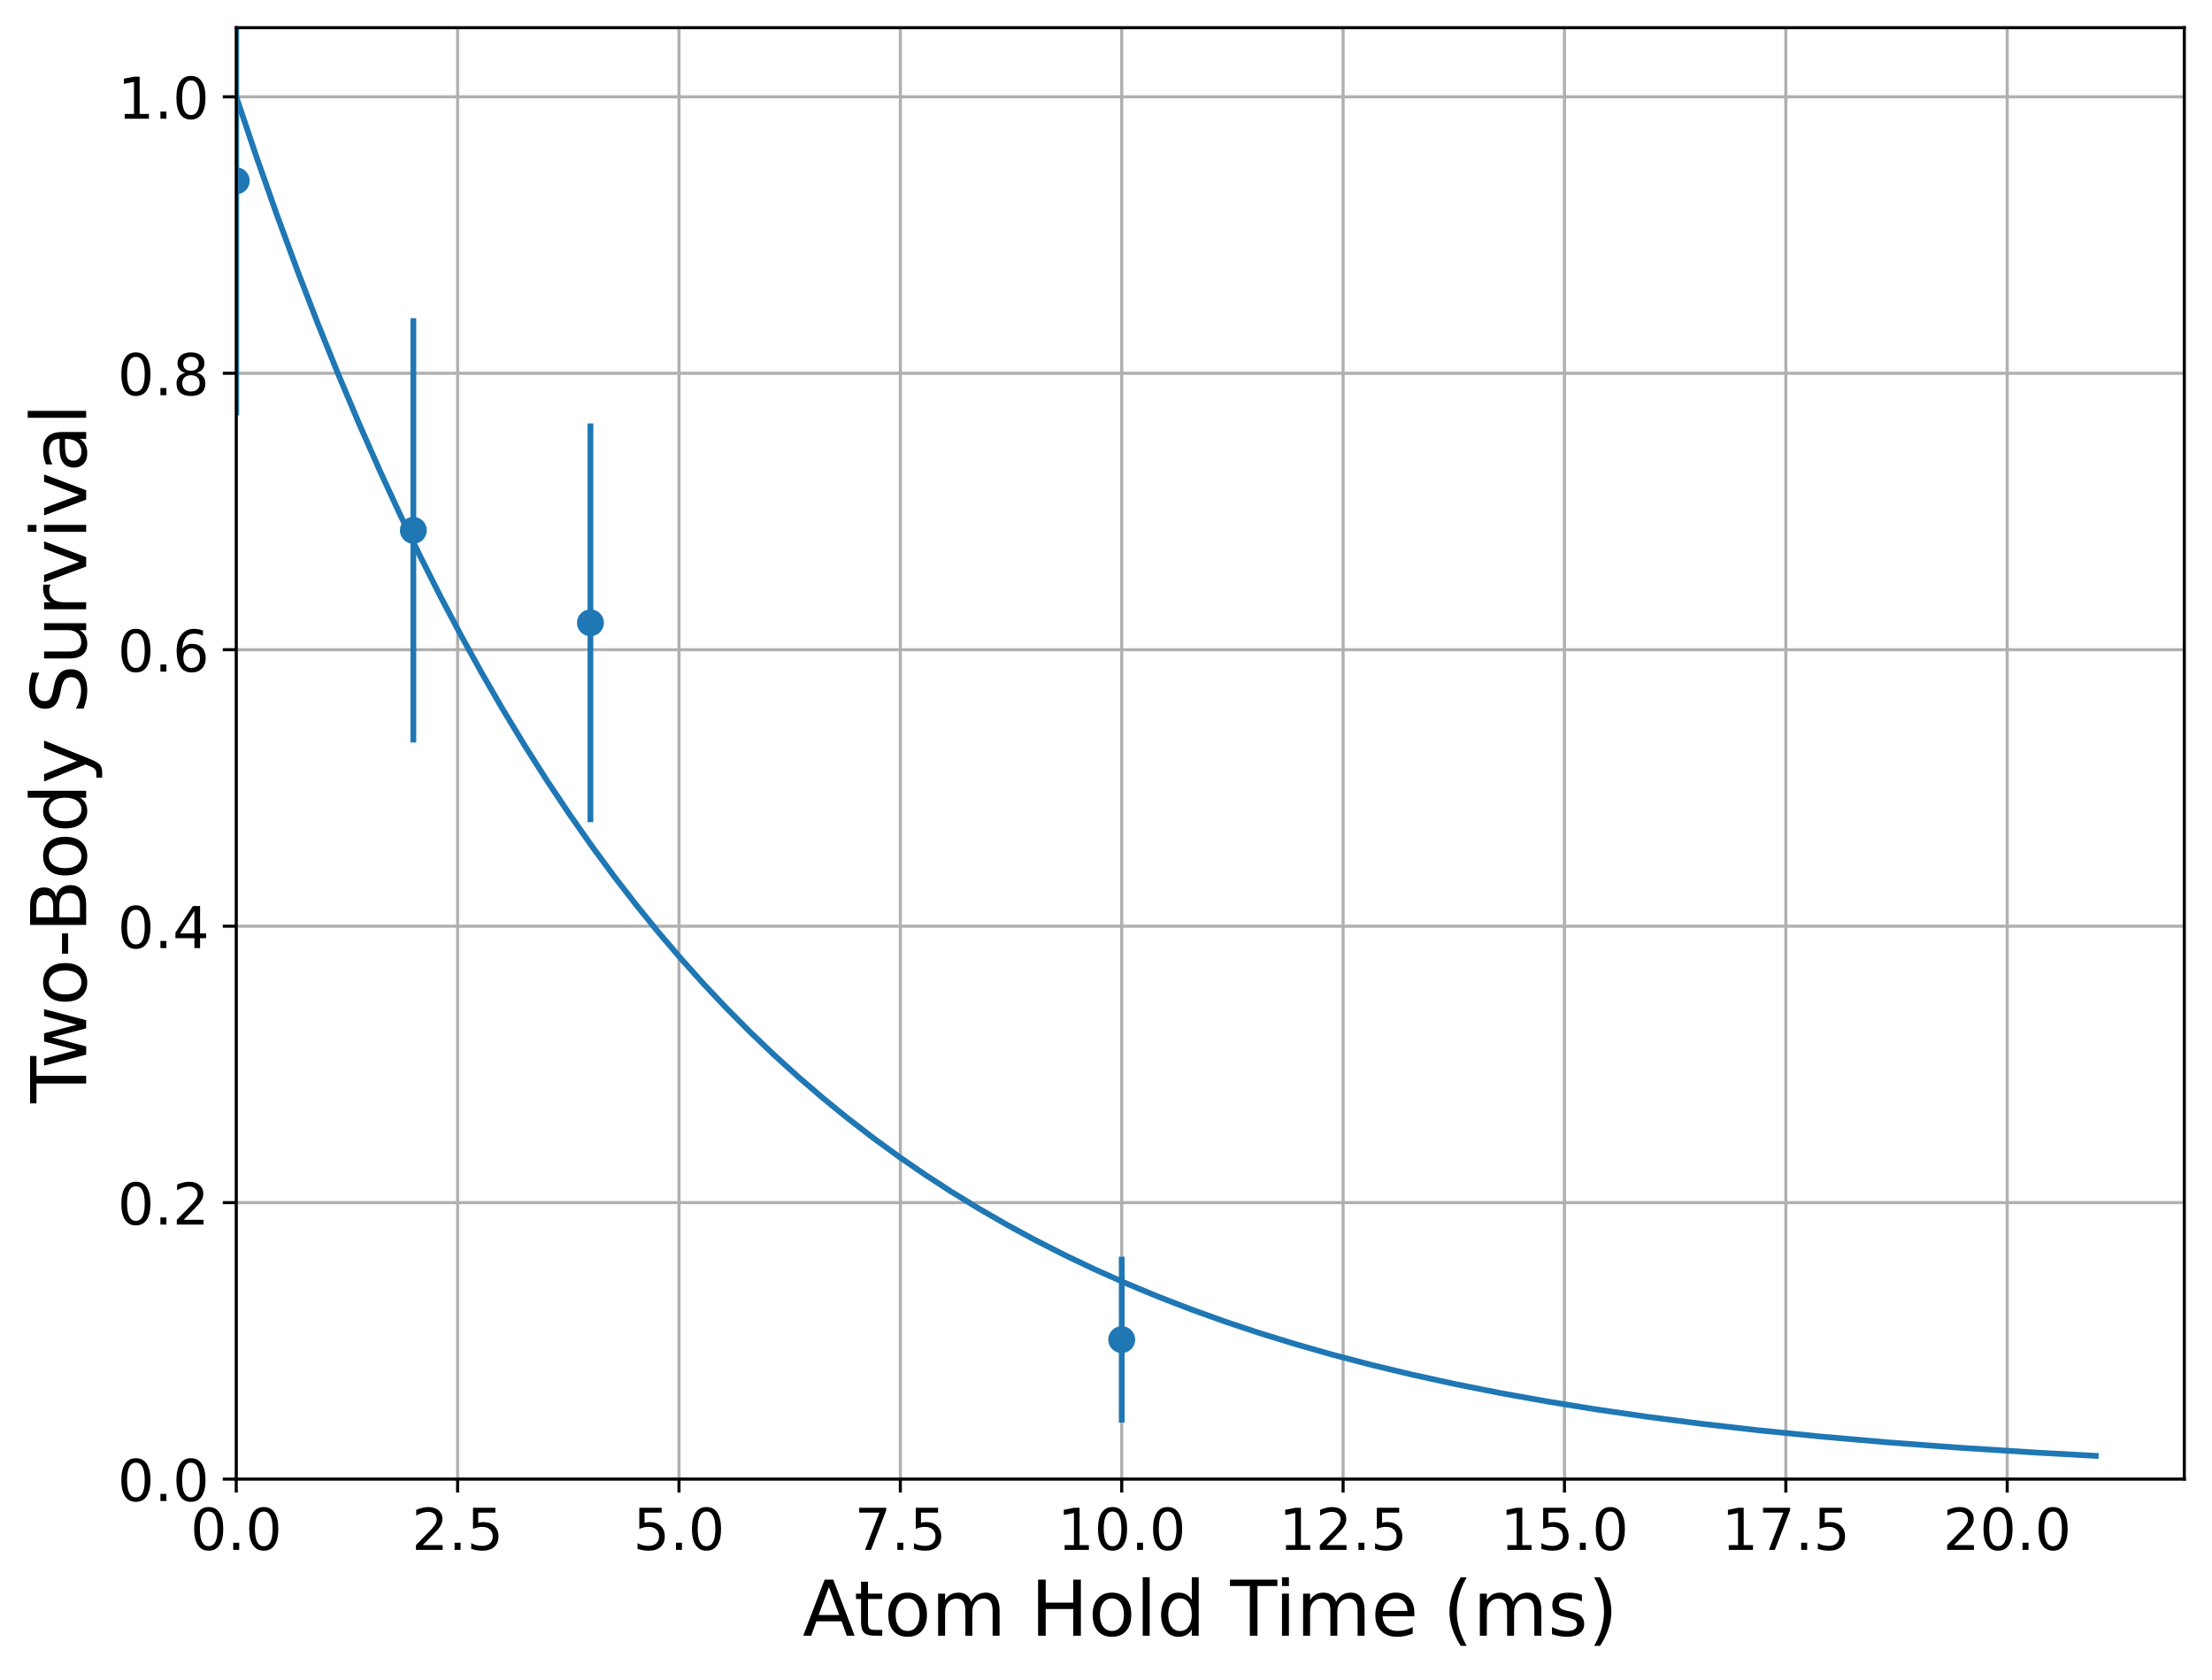
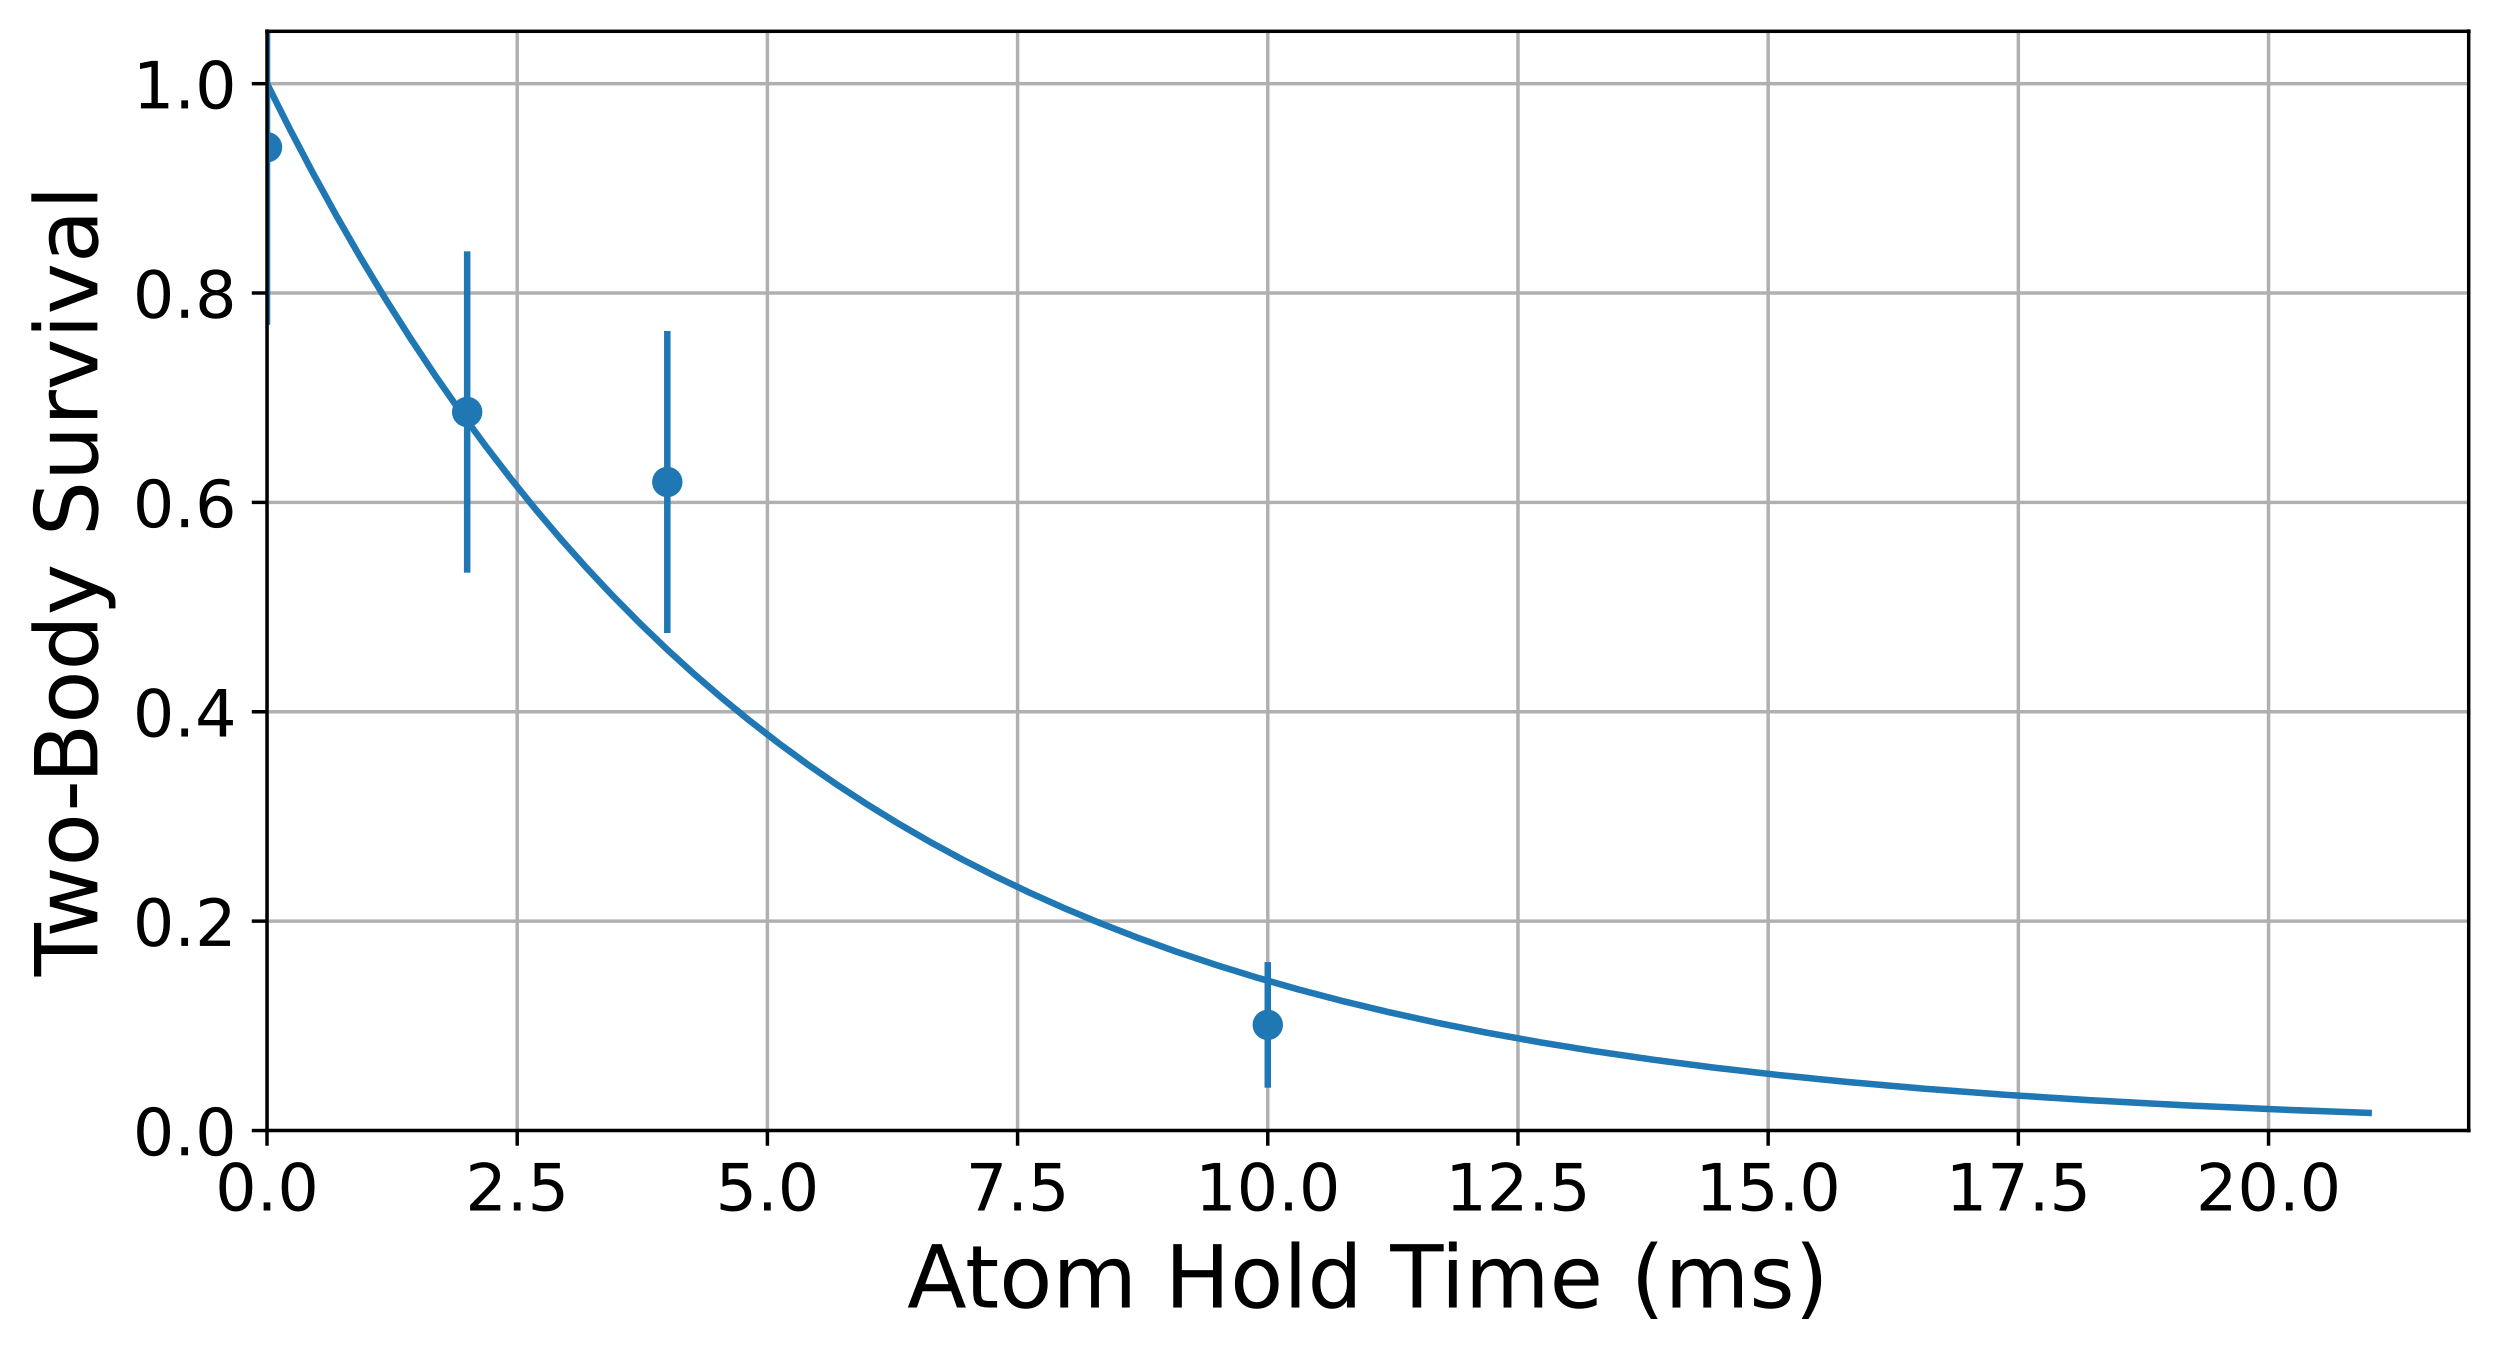
- <svg xmlns="http://www.w3.org/2000/svg" xmlns:xlink="http://www.w3.org/1999/xlink" height="436.613pt" version="1.1" viewBox="0 0 574.997 436.613" width="574.997pt">
+ <svg xmlns="http://www.w3.org/2000/svg" xmlns:xlink="http://www.w3.org/1999/xlink" height="312.091pt" version="1.1" viewBox="0 0 574.997 312.091" width="574.997pt">
  <defs>
    <style type="text/css">*{stroke-linecap:butt;stroke-linejoin:round;}</style>
  </defs>
  <g id="figure_1">
    <g id="patch_1">
-       <path d="M 0 436.613  L 574.997 436.613  L 574.997 0  L 0 0  z " style="fill:none;" />
+       <path d="M 0 312.091  L 574.997 312.091  L 574.997 0  L 0 0  z " style="fill:none;" />
    </g>
    <g id="axes_1">
      <g id="patch_2">
-         <path d="M 61.411 384.539  L 567.797 384.539  L 567.797 7.2  L 61.411 7.2  z " style="fill:none;" />
+         <path d="M 61.411 260.017  L 567.797 260.017  L 567.797 7.2  L 61.411 7.2  z " style="fill:none;" />
      </g>
      <g id="matplotlib.axis_1">
        <g id="xtick_1">
          <g id="line2d_1">
-             <path clip-path="url(#p3cbeacc97d)" d="M 61.411 384.539  L 61.411 7.2  " style="fill:none;stroke:#b0b0b0;stroke-linecap:square;stroke-width:0.8;" />
+             <path clip-path="url(#p23bd3f8b0d)" d="M 61.411 260.017  L 61.411 7.2  " style="fill:none;stroke:#b0b0b0;stroke-linecap:square;stroke-width:0.8;" />
          </g>
          <g id="line2d_2">
            <defs>
              <path d="M 0 0  L 0 3.5  " id="m005f0a59be" style="stroke:#000000;stroke-width:0.8;" />
            </defs>
            <g>
-               <use style="stroke:#000000;stroke-width:0.8;" x="61.411" xlink:href="#m005f0a59be" y="384.539" />
+               <use style="stroke:#000000;stroke-width:0.8;" x="61.411" xlink:href="#m005f0a59be" y="260.017" />
            </g>
          </g>
          <g id="text_1">
-             <g transform="translate(49.48359 402.9372)scale(0.15 -0.15)">
+             <g transform="translate(49.48359 278.4151)scale(0.15 -0.15)">
              <defs>
                <path d="M 31.781 66.406  Q 24.172 66.406 20.328 58.906  Q 16.5 51.422 16.5 36.375  Q 16.5 21.391 20.328 13.891  Q 24.172 6.391 31.781 6.391  Q 39.453 6.391 43.281 13.891  Q 47.125 21.391 47.125 36.375  Q 47.125 51.422 43.281 58.906  Q 39.453 66.406 31.781 66.406  z M 31.781 74.219  Q 44.047 74.219 50.516 64.516  Q 56.984 54.828 56.984 36.375  Q 56.984 17.969 50.516 8.266  Q 44.047 -1.422 31.781 -1.422  Q 19.531 -1.422 13.062 8.266  Q 6.594 17.969 6.594 36.375  Q 6.594 54.828 13.062 64.516  Q 19.531 74.219 31.781 74.219  z " id="DejaVuSans-48" />
                <path d="M 10.688 12.406  L 21 12.406  L 21 0  L 10.688 0  z " id="DejaVuSans-46" />
              </defs>
              <use xlink:href="#DejaVuSans-48" />
              <use x="63.623" xlink:href="#DejaVuSans-46" />
              <use x="95.41" xlink:href="#DejaVuSans-48" />
            </g>
          </g>
        </g>
        <g id="xtick_2">
          <g id="line2d_3">
-             <path clip-path="url(#p3cbeacc97d)" d="M 118.955 384.539  L 118.955 7.2  " style="fill:none;stroke:#b0b0b0;stroke-linecap:square;stroke-width:0.8;" />
+             <path clip-path="url(#p23bd3f8b0d)" d="M 118.955 260.017  L 118.955 7.2  " style="fill:none;stroke:#b0b0b0;stroke-linecap:square;stroke-width:0.8;" />
          </g>
          <g id="line2d_4">
            <g>
-               <use style="stroke:#000000;stroke-width:0.8;" x="118.955" xlink:href="#m005f0a59be" y="384.539" />
+               <use style="stroke:#000000;stroke-width:0.8;" x="118.955" xlink:href="#m005f0a59be" y="260.017" />
            </g>
          </g>
          <g id="text_2">
-             <g transform="translate(107.0275 402.9372)scale(0.15 -0.15)">
+             <g transform="translate(107.0275 278.4151)scale(0.15 -0.15)">
              <defs>
                <path d="M 19.188 8.297  L 53.609 8.297  L 53.609 0  L 7.328 0  L 7.328 8.297  Q 12.938 14.109 22.625 23.891  Q 32.328 33.688 34.812 36.531  Q 39.547 41.844 41.422 45.531  Q 43.312 49.219 43.312 52.781  Q 43.312 58.594 39.234 62.25  Q 35.156 65.922 28.609 65.922  Q 23.969 65.922 18.812 64.312  Q 13.672 62.703 7.812 59.422  L 7.812 69.391  Q 13.766 71.781 18.938 73  Q 24.125 74.219 28.422 74.219  Q 39.75 74.219 46.484 68.547  Q 53.219 62.891 53.219 53.422  Q 53.219 48.922 51.531 44.891  Q 49.859 40.875 45.406 35.406  Q 44.188 33.984 37.641 27.219  Q 31.109 20.453 19.188 8.297  z " id="DejaVuSans-50" />
                <path d="M 10.797 72.906  L 49.516 72.906  L 49.516 64.594  L 19.828 64.594  L 19.828 46.734  Q 21.969 47.469 24.109 47.828  Q 26.266 48.188 28.422 48.188  Q 40.625 48.188 47.75 41.5  Q 54.891 34.812 54.891 23.391  Q 54.891 11.625 47.562 5.094  Q 40.234 -1.422 26.906 -1.422  Q 22.312 -1.422 17.547 -0.641  Q 12.797 0.141 7.719 1.703  L 7.719 11.625  Q 12.109 9.234 16.797 8.062  Q 21.484 6.891 26.703 6.891  Q 35.156 6.891 40.078 11.328  Q 45.016 15.766 45.016 23.391  Q 45.016 31 40.078 35.438  Q 35.156 39.891 26.703 39.891  Q 22.75 39.891 18.812 39.016  Q 14.891 38.141 10.797 36.281  z " id="DejaVuSans-53" />
              </defs>
              <use xlink:href="#DejaVuSans-50" />
              <use x="63.623" xlink:href="#DejaVuSans-46" />
              <use x="95.41" xlink:href="#DejaVuSans-53" />
            </g>
          </g>
        </g>
        <g id="xtick_3">
          <g id="line2d_5">
-             <path clip-path="url(#p3cbeacc97d)" d="M 176.499 384.539  L 176.499 7.2  " style="fill:none;stroke:#b0b0b0;stroke-linecap:square;stroke-width:0.8;" />
+             <path clip-path="url(#p23bd3f8b0d)" d="M 176.499 260.017  L 176.499 7.2  " style="fill:none;stroke:#b0b0b0;stroke-linecap:square;stroke-width:0.8;" />
          </g>
          <g id="line2d_6">
            <g>
-               <use style="stroke:#000000;stroke-width:0.8;" x="176.499" xlink:href="#m005f0a59be" y="384.539" />
+               <use style="stroke:#000000;stroke-width:0.8;" x="176.499" xlink:href="#m005f0a59be" y="260.017" />
            </g>
          </g>
          <g id="text_3">
-             <g transform="translate(164.5714 402.9372)scale(0.15 -0.15)">
+             <g transform="translate(164.5714 278.4151)scale(0.15 -0.15)">
              <use xlink:href="#DejaVuSans-53" />
              <use x="63.623" xlink:href="#DejaVuSans-46" />
              <use x="95.41" xlink:href="#DejaVuSans-48" />
            </g>
          </g>
        </g>
        <g id="xtick_4">
          <g id="line2d_7">
-             <path clip-path="url(#p3cbeacc97d)" d="M 234.043 384.539  L 234.043 7.2  " style="fill:none;stroke:#b0b0b0;stroke-linecap:square;stroke-width:0.8;" />
+             <path clip-path="url(#p23bd3f8b0d)" d="M 234.043 260.017  L 234.043 7.2  " style="fill:none;stroke:#b0b0b0;stroke-linecap:square;stroke-width:0.8;" />
          </g>
          <g id="line2d_8">
            <g>
-               <use style="stroke:#000000;stroke-width:0.8;" x="234.043" xlink:href="#m005f0a59be" y="384.539" />
+               <use style="stroke:#000000;stroke-width:0.8;" x="234.043" xlink:href="#m005f0a59be" y="260.017" />
            </g>
          </g>
          <g id="text_4">
-             <g transform="translate(222.1153 402.9372)scale(0.15 -0.15)">
+             <g transform="translate(222.1153 278.4151)scale(0.15 -0.15)">
              <defs>
                <path d="M 8.203 72.906  L 55.078 72.906  L 55.078 68.703  L 28.609 0  L 18.312 0  L 43.219 64.594  L 8.203 64.594  z " id="DejaVuSans-55" />
              </defs>
              <use xlink:href="#DejaVuSans-55" />
              <use x="63.623" xlink:href="#DejaVuSans-46" />
              <use x="95.41" xlink:href="#DejaVuSans-53" />
            </g>
          </g>
        </g>
        <g id="xtick_5">
          <g id="line2d_9">
-             <path clip-path="url(#p3cbeacc97d)" d="M 291.587 384.539  L 291.587 7.2  " style="fill:none;stroke:#b0b0b0;stroke-linecap:square;stroke-width:0.8;" />
+             <path clip-path="url(#p23bd3f8b0d)" d="M 291.587 260.017  L 291.587 7.2  " style="fill:none;stroke:#b0b0b0;stroke-linecap:square;stroke-width:0.8;" />
          </g>
          <g id="line2d_10">
            <g>
-               <use style="stroke:#000000;stroke-width:0.8;" x="291.587" xlink:href="#m005f0a59be" y="384.539" />
+               <use style="stroke:#000000;stroke-width:0.8;" x="291.587" xlink:href="#m005f0a59be" y="260.017" />
            </g>
          </g>
          <g id="text_5">
-             <g transform="translate(274.8873 402.9372)scale(0.15 -0.15)">
+             <g transform="translate(274.8873 278.4151)scale(0.15 -0.15)">
              <defs>
                <path d="M 12.406 8.297  L 28.516 8.297  L 28.516 63.922  L 10.984 60.406  L 10.984 69.391  L 28.422 72.906  L 38.281 72.906  L 38.281 8.297  L 54.391 8.297  L 54.391 0  L 12.406 0  z " id="DejaVuSans-49" />
              </defs>
              <use xlink:href="#DejaVuSans-49" />
              <use x="63.623" xlink:href="#DejaVuSans-48" />
              <use x="127.246" xlink:href="#DejaVuSans-46" />
              <use x="159.033" xlink:href="#DejaVuSans-48" />
            </g>
          </g>
        </g>
        <g id="xtick_6">
          <g id="line2d_11">
-             <path clip-path="url(#p3cbeacc97d)" d="M 349.13 384.539  L 349.13 7.2  " style="fill:none;stroke:#b0b0b0;stroke-linecap:square;stroke-width:0.8;" />
+             <path clip-path="url(#p23bd3f8b0d)" d="M 349.13 260.017  L 349.13 7.2  " style="fill:none;stroke:#b0b0b0;stroke-linecap:square;stroke-width:0.8;" />
          </g>
          <g id="line2d_12">
            <g>
-               <use style="stroke:#000000;stroke-width:0.8;" x="349.13" xlink:href="#m005f0a59be" y="384.539" />
+               <use style="stroke:#000000;stroke-width:0.8;" x="349.13" xlink:href="#m005f0a59be" y="260.017" />
            </g>
          </g>
          <g id="text_6">
-             <g transform="translate(332.4312 402.9372)scale(0.15 -0.15)">
+             <g transform="translate(332.4312 278.4151)scale(0.15 -0.15)">
              <use xlink:href="#DejaVuSans-49" />
              <use x="63.623" xlink:href="#DejaVuSans-50" />
              <use x="127.246" xlink:href="#DejaVuSans-46" />
              <use x="159.033" xlink:href="#DejaVuSans-53" />
            </g>
          </g>
        </g>
        <g id="xtick_7">
          <g id="line2d_13">
-             <path clip-path="url(#p3cbeacc97d)" d="M 406.674 384.539  L 406.674 7.2  " style="fill:none;stroke:#b0b0b0;stroke-linecap:square;stroke-width:0.8;" />
+             <path clip-path="url(#p23bd3f8b0d)" d="M 406.674 260.017  L 406.674 7.2  " style="fill:none;stroke:#b0b0b0;stroke-linecap:square;stroke-width:0.8;" />
          </g>
          <g id="line2d_14">
            <g>
-               <use style="stroke:#000000;stroke-width:0.8;" x="406.674" xlink:href="#m005f0a59be" y="384.539" />
+               <use style="stroke:#000000;stroke-width:0.8;" x="406.674" xlink:href="#m005f0a59be" y="260.017" />
            </g>
          </g>
          <g id="text_7">
-             <g transform="translate(389.9751 402.9372)scale(0.15 -0.15)">
+             <g transform="translate(389.9751 278.4151)scale(0.15 -0.15)">
              <use xlink:href="#DejaVuSans-49" />
              <use x="63.623" xlink:href="#DejaVuSans-53" />
              <use x="127.246" xlink:href="#DejaVuSans-46" />
              <use x="159.033" xlink:href="#DejaVuSans-48" />
            </g>
          </g>
        </g>
        <g id="xtick_8">
          <g id="line2d_15">
-             <path clip-path="url(#p3cbeacc97d)" d="M 464.218 384.539  L 464.218 7.2  " style="fill:none;stroke:#b0b0b0;stroke-linecap:square;stroke-width:0.8;" />
+             <path clip-path="url(#p23bd3f8b0d)" d="M 464.218 260.017  L 464.218 7.2  " style="fill:none;stroke:#b0b0b0;stroke-linecap:square;stroke-width:0.8;" />
          </g>
          <g id="line2d_16">
            <g>
-               <use style="stroke:#000000;stroke-width:0.8;" x="464.218" xlink:href="#m005f0a59be" y="384.539" />
+               <use style="stroke:#000000;stroke-width:0.8;" x="464.218" xlink:href="#m005f0a59be" y="260.017" />
            </g>
          </g>
          <g id="text_8">
-             <g transform="translate(447.519 402.9372)scale(0.15 -0.15)">
+             <g transform="translate(447.519 278.4151)scale(0.15 -0.15)">
              <use xlink:href="#DejaVuSans-49" />
              <use x="63.623" xlink:href="#DejaVuSans-55" />
              <use x="127.246" xlink:href="#DejaVuSans-46" />
              <use x="159.033" xlink:href="#DejaVuSans-53" />
            </g>
          </g>
        </g>
        <g id="xtick_9">
          <g id="line2d_17">
-             <path clip-path="url(#p3cbeacc97d)" d="M 521.762 384.539  L 521.762 7.2  " style="fill:none;stroke:#b0b0b0;stroke-linecap:square;stroke-width:0.8;" />
+             <path clip-path="url(#p23bd3f8b0d)" d="M 521.762 260.017  L 521.762 7.2  " style="fill:none;stroke:#b0b0b0;stroke-linecap:square;stroke-width:0.8;" />
          </g>
          <g id="line2d_18">
            <g>
-               <use style="stroke:#000000;stroke-width:0.8;" x="521.762" xlink:href="#m005f0a59be" y="384.539" />
+               <use style="stroke:#000000;stroke-width:0.8;" x="521.762" xlink:href="#m005f0a59be" y="260.017" />
            </g>
          </g>
          <g id="text_9">
-             <g transform="translate(505.0629 402.9372)scale(0.15 -0.15)">
+             <g transform="translate(505.0629 278.4151)scale(0.15 -0.15)">
              <use xlink:href="#DejaVuSans-50" />
              <use x="63.623" xlink:href="#DejaVuSans-48" />
              <use x="127.246" xlink:href="#DejaVuSans-46" />
              <use x="159.033" xlink:href="#DejaVuSans-48" />
            </g>
          </g>
        </g>
        <g id="text_10">
-           <g transform="translate(208.6385 425.2536)scale(0.2 -0.2)">
+           <g transform="translate(208.6385 300.7315)scale(0.2 -0.2)">
            <defs>
              <path d="M 34.188 63.188  L 20.797 26.906  L 47.609 26.906  z M 28.609 72.906  L 39.797 72.906  L 67.578 0  L 57.328 0  L 50.688 18.703  L 17.828 18.703  L 11.188 0  L 0.781 0  z " id="DejaVuSans-65" />
              <path d="M 18.312 70.219  L 18.312 54.688  L 36.812 54.688  L 36.812 47.703  L 18.312 47.703  L 18.312 18.016  Q 18.312 11.328 20.141 9.422  Q 21.969 7.516 27.594 7.516  L 36.812 7.516  L 36.812 0  L 27.594 0  Q 17.188 0 13.234 3.875  Q 9.281 7.766 9.281 18.016  L 9.281 47.703  L 2.688 47.703  L 2.688 54.688  L 9.281 54.688  L 9.281 70.219  z " id="DejaVuSans-116" />
              <path d="M 30.609 48.391  Q 23.391 48.391 19.188 42.75  Q 14.984 37.109 14.984 27.297  Q 14.984 17.484 19.156 11.844  Q 23.344 6.203 30.609 6.203  Q 37.797 6.203 41.984 11.859  Q 46.188 17.531 46.188 27.297  Q 46.188 37.016 41.984 42.703  Q 37.797 48.391 30.609 48.391  z M 30.609 56  Q 42.328 56 49.016 48.375  Q 55.719 40.766 55.719 27.297  Q 55.719 13.875 49.016 6.219  Q 42.328 -1.422 30.609 -1.422  Q 18.844 -1.422 12.172 6.219  Q 5.516 13.875 5.516 27.297  Q 5.516 40.766 12.172 48.375  Q 18.844 56 30.609 56  z " id="DejaVuSans-111" />
              <path d="M 52 44.188  Q 55.375 50.25 60.062 53.125  Q 64.75 56 71.094 56  Q 79.641 56 84.281 50.016  Q 88.922 44.047 88.922 33.016  L 88.922 0  L 79.891 0  L 79.891 32.719  Q 79.891 40.578 77.094 44.375  Q 74.312 48.188 68.609 48.188  Q 61.625 48.188 57.562 43.547  Q 53.516 38.922 53.516 30.906  L 53.516 0  L 44.484 0  L 44.484 32.719  Q 44.484 40.625 41.703 44.406  Q 38.922 48.188 33.109 48.188  Q 26.219 48.188 22.156 43.531  Q 18.109 38.875 18.109 30.906  L 18.109 0  L 9.078 0  L 9.078 54.688  L 18.109 54.688  L 18.109 46.188  Q 21.188 51.219 25.484 53.609  Q 29.781 56 35.688 56  Q 41.656 56 45.828 52.969  Q 50 49.953 52 44.188  z " id="DejaVuSans-109" />
              <path id="DejaVuSans-32" />
              <path d="M 9.812 72.906  L 19.672 72.906  L 19.672 43.016  L 55.516 43.016  L 55.516 72.906  L 65.375 72.906  L 65.375 0  L 55.516 0  L 55.516 34.719  L 19.672 34.719  L 19.672 0  L 9.812 0  z " id="DejaVuSans-72" />
              <path d="M 9.422 75.984  L 18.406 75.984  L 18.406 0  L 9.422 0  z " id="DejaVuSans-108" />
              <path d="M 45.406 46.391  L 45.406 75.984  L 54.391 75.984  L 54.391 0  L 45.406 0  L 45.406 8.203  Q 42.578 3.328 38.25 0.953  Q 33.938 -1.422 27.875 -1.422  Q 17.969 -1.422 11.734 6.484  Q 5.516 14.406 5.516 27.297  Q 5.516 40.188 11.734 48.094  Q 17.969 56 27.875 56  Q 33.938 56 38.25 53.625  Q 42.578 51.266 45.406 46.391  z M 14.797 27.297  Q 14.797 17.391 18.875 11.75  Q 22.953 6.109 30.078 6.109  Q 37.203 6.109 41.297 11.75  Q 45.406 17.391 45.406 27.297  Q 45.406 37.203 41.297 42.844  Q 37.203 48.484 30.078 48.484  Q 22.953 48.484 18.875 42.844  Q 14.797 37.203 14.797 27.297  z " id="DejaVuSans-100" />
              <path d="M -0.297 72.906  L 61.375 72.906  L 61.375 64.594  L 35.5 64.594  L 35.5 0  L 25.594 0  L 25.594 64.594  L -0.297 64.594  z " id="DejaVuSans-84" />
              <path d="M 9.422 54.688  L 18.406 54.688  L 18.406 0  L 9.422 0  z M 9.422 75.984  L 18.406 75.984  L 18.406 64.594  L 9.422 64.594  z " id="DejaVuSans-105" />
              <path d="M 56.203 29.594  L 56.203 25.203  L 14.891 25.203  Q 15.484 15.922 20.484 11.062  Q 25.484 6.203 34.422 6.203  Q 39.594 6.203 44.453 7.469  Q 49.312 8.734 54.109 11.281  L 54.109 2.781  Q 49.266 0.734 44.188 -0.344  Q 39.109 -1.422 33.891 -1.422  Q 20.797 -1.422 13.156 6.188  Q 5.516 13.812 5.516 26.812  Q 5.516 40.234 12.766 48.109  Q 20.016 56 32.328 56  Q 43.359 56 49.781 48.891  Q 56.203 41.797 56.203 29.594  z M 47.219 32.234  Q 47.125 39.594 43.094 43.984  Q 39.062 48.391 32.422 48.391  Q 24.906 48.391 20.391 44.141  Q 15.875 39.891 15.188 32.172  z " id="DejaVuSans-101" />
              <path d="M 31 75.875  Q 24.469 64.656 21.281 53.656  Q 18.109 42.672 18.109 31.391  Q 18.109 20.125 21.312 9.062  Q 24.516 -2 31 -13.188  L 23.188 -13.188  Q 15.875 -1.703 12.234 9.375  Q 8.594 20.453 8.594 31.391  Q 8.594 42.281 12.203 53.312  Q 15.828 64.359 23.188 75.875  z " id="DejaVuSans-40" />
              <path d="M 44.281 53.078  L 44.281 44.578  Q 40.484 46.531 36.375 47.5  Q 32.281 48.484 27.875 48.484  Q 21.188 48.484 17.844 46.438  Q 14.5 44.391 14.5 40.281  Q 14.5 37.156 16.891 35.375  Q 19.281 33.594 26.516 31.984  L 29.594 31.297  Q 39.156 29.25 43.188 25.516  Q 47.219 21.781 47.219 15.094  Q 47.219 7.469 41.188 3.016  Q 35.156 -1.422 24.609 -1.422  Q 20.219 -1.422 15.453 -0.562  Q 10.688 0.297 5.422 2  L 5.422 11.281  Q 10.406 8.688 15.234 7.391  Q 20.062 6.109 24.812 6.109  Q 31.156 6.109 34.562 8.281  Q 37.984 10.453 37.984 14.406  Q 37.984 18.062 35.516 20.016  Q 33.062 21.969 24.703 23.781  L 21.578 24.516  Q 13.234 26.266 9.516 29.906  Q 5.812 33.547 5.812 39.891  Q 5.812 47.609 11.281 51.797  Q 16.75 56 26.812 56  Q 31.781 56 36.172 55.266  Q 40.578 54.547 44.281 53.078  z " id="DejaVuSans-115" />
              <path d="M 8.016 75.875  L 15.828 75.875  Q 23.141 64.359 26.781 53.312  Q 30.422 42.281 30.422 31.391  Q 30.422 20.453 26.781 9.375  Q 23.141 -1.703 15.828 -13.188  L 8.016 -13.188  Q 14.5 -2 17.703 9.062  Q 20.906 20.125 20.906 31.391  Q 20.906 42.672 17.703 53.656  Q 14.5 64.656 8.016 75.875  z " id="DejaVuSans-41" />
            </defs>
            <use xlink:href="#DejaVuSans-65" />
            <use x="66.658" xlink:href="#DejaVuSans-116" />
            <use x="105.867" xlink:href="#DejaVuSans-111" />
            <use x="167.049" xlink:href="#DejaVuSans-109" />
            <use x="264.461" xlink:href="#DejaVuSans-32" />
            <use x="296.248" xlink:href="#DejaVuSans-72" />
            <use x="371.443" xlink:href="#DejaVuSans-111" />
            <use x="432.625" xlink:href="#DejaVuSans-108" />
            <use x="460.408" xlink:href="#DejaVuSans-100" />
            <use x="523.885" xlink:href="#DejaVuSans-32" />
            <use x="555.672" xlink:href="#DejaVuSans-84" />
            <use x="613.631" xlink:href="#DejaVuSans-105" />
            <use x="641.414" xlink:href="#DejaVuSans-109" />
            <use x="738.826" xlink:href="#DejaVuSans-101" />
            <use x="800.35" xlink:href="#DejaVuSans-32" />
            <use x="832.137" xlink:href="#DejaVuSans-40" />
            <use x="871.15" xlink:href="#DejaVuSans-109" />
            <use x="968.562" xlink:href="#DejaVuSans-115" />
            <use x="1020.662" xlink:href="#DejaVuSans-41" />
          </g>
        </g>
      </g>
      <g id="matplotlib.axis_2">
        <g id="ytick_1">
          <g id="line2d_19">
-             <path clip-path="url(#p3cbeacc97d)" d="M 61.411 384.539  L 567.797 384.539  " style="fill:none;stroke:#b0b0b0;stroke-linecap:square;stroke-width:0.8;" />
+             <path clip-path="url(#p23bd3f8b0d)" d="M 61.411 260.017  L 567.797 260.017  " style="fill:none;stroke:#b0b0b0;stroke-linecap:square;stroke-width:0.8;" />
          </g>
          <g id="line2d_20">
            <defs>
              <path d="M 0 0  L -3.5 0  " id="mc3ce260a5b" style="stroke:#000000;stroke-width:0.8;" />
            </defs>
            <g>
-               <use style="stroke:#000000;stroke-width:0.8;" x="61.411" xlink:href="#mc3ce260a5b" y="384.539" />
+               <use style="stroke:#000000;stroke-width:0.8;" x="61.411" xlink:href="#mc3ce260a5b" y="260.017" />
            </g>
          </g>
          <g id="text_11">
-             <g transform="translate(30.55625 390.2383)scale(0.15 -0.15)">
+             <g transform="translate(30.55625 265.7163)scale(0.15 -0.15)">
              <use xlink:href="#DejaVuSans-48" />
              <use x="63.623" xlink:href="#DejaVuSans-46" />
              <use x="95.41" xlink:href="#DejaVuSans-48" />
            </g>
          </g>
        </g>
        <g id="ytick_2">
          <g id="line2d_21">
-             <path clip-path="url(#p3cbeacc97d)" d="M 61.411 312.665  L 567.797 312.665  " style="fill:none;stroke:#b0b0b0;stroke-linecap:square;stroke-width:0.8;" />
+             <path clip-path="url(#p23bd3f8b0d)" d="M 61.411 211.862  L 567.797 211.862  " style="fill:none;stroke:#b0b0b0;stroke-linecap:square;stroke-width:0.8;" />
          </g>
          <g id="line2d_22">
            <g>
-               <use style="stroke:#000000;stroke-width:0.8;" x="61.411" xlink:href="#mc3ce260a5b" y="312.665" />
+               <use style="stroke:#000000;stroke-width:0.8;" x="61.411" xlink:href="#mc3ce260a5b" y="211.862" />
            </g>
          </g>
          <g id="text_12">
-             <g transform="translate(30.55625 318.3641)scale(0.15 -0.15)">
+             <g transform="translate(30.55625 217.5606)scale(0.15 -0.15)">
              <use xlink:href="#DejaVuSans-48" />
              <use x="63.623" xlink:href="#DejaVuSans-46" />
              <use x="95.41" xlink:href="#DejaVuSans-50" />
            </g>
          </g>
        </g>
        <g id="ytick_3">
          <g id="line2d_23">
-             <path clip-path="url(#p3cbeacc97d)" d="M 61.411 240.791  L 567.797 240.791  " style="fill:none;stroke:#b0b0b0;stroke-linecap:square;stroke-width:0.8;" />
+             <path clip-path="url(#p23bd3f8b0d)" d="M 61.411 163.706  L 567.797 163.706  " style="fill:none;stroke:#b0b0b0;stroke-linecap:square;stroke-width:0.8;" />
          </g>
          <g id="line2d_24">
            <g>
-               <use style="stroke:#000000;stroke-width:0.8;" x="61.411" xlink:href="#mc3ce260a5b" y="240.791" />
+               <use style="stroke:#000000;stroke-width:0.8;" x="61.411" xlink:href="#mc3ce260a5b" y="163.706" />
            </g>
          </g>
          <g id="text_13">
-             <g transform="translate(30.55625 246.4899)scale(0.15 -0.15)">
+             <g transform="translate(30.55625 169.4049)scale(0.15 -0.15)">
              <defs>
                <path d="M 37.797 64.312  L 12.891 25.391  L 37.797 25.391  z M 35.203 72.906  L 47.609 72.906  L 47.609 25.391  L 58.016 25.391  L 58.016 17.188  L 47.609 17.188  L 47.609 0  L 37.797 0  L 37.797 17.188  L 4.891 17.188  L 4.891 26.703  z " id="DejaVuSans-52" />
              </defs>
              <use xlink:href="#DejaVuSans-48" />
              <use x="63.623" xlink:href="#DejaVuSans-46" />
              <use x="95.41" xlink:href="#DejaVuSans-52" />
            </g>
          </g>
        </g>
        <g id="ytick_4">
          <g id="line2d_25">
-             <path clip-path="url(#p3cbeacc97d)" d="M 61.411 168.917  L 567.797 168.917  " style="fill:none;stroke:#b0b0b0;stroke-linecap:square;stroke-width:0.8;" />
+             <path clip-path="url(#p23bd3f8b0d)" d="M 61.411 115.55  L 567.797 115.55  " style="fill:none;stroke:#b0b0b0;stroke-linecap:square;stroke-width:0.8;" />
          </g>
          <g id="line2d_26">
            <g>
-               <use style="stroke:#000000;stroke-width:0.8;" x="61.411" xlink:href="#mc3ce260a5b" y="168.917" />
+               <use style="stroke:#000000;stroke-width:0.8;" x="61.411" xlink:href="#mc3ce260a5b" y="115.55" />
            </g>
          </g>
          <g id="text_14">
-             <g transform="translate(30.55625 174.6158)scale(0.15 -0.15)">
+             <g transform="translate(30.55625 121.2492)scale(0.15 -0.15)">
              <defs>
                <path d="M 33.016 40.375  Q 26.375 40.375 22.484 35.828  Q 18.609 31.297 18.609 23.391  Q 18.609 15.531 22.484 10.953  Q 26.375 6.391 33.016 6.391  Q 39.656 6.391 43.531 10.953  Q 47.406 15.531 47.406 23.391  Q 47.406 31.297 43.531 35.828  Q 39.656 40.375 33.016 40.375  z M 52.594 71.297  L 52.594 62.312  Q 48.875 64.062 45.094 64.984  Q 41.312 65.922 37.594 65.922  Q 27.828 65.922 22.672 59.328  Q 17.531 52.734 16.797 39.406  Q 19.672 43.656 24.016 45.922  Q 28.375 48.188 33.594 48.188  Q 44.578 48.188 50.953 41.516  Q 57.328 34.859 57.328 23.391  Q 57.328 12.156 50.688 5.359  Q 44.047 -1.422 33.016 -1.422  Q 20.359 -1.422 13.672 8.266  Q 6.984 17.969 6.984 36.375  Q 6.984 53.656 15.188 63.938  Q 23.391 74.219 37.203 74.219  Q 40.922 74.219 44.703 73.484  Q 48.484 72.75 52.594 71.297  z " id="DejaVuSans-54" />
              </defs>
              <use xlink:href="#DejaVuSans-48" />
              <use x="63.623" xlink:href="#DejaVuSans-46" />
              <use x="95.41" xlink:href="#DejaVuSans-54" />
            </g>
          </g>
        </g>
        <g id="ytick_5">
          <g id="line2d_27">
-             <path clip-path="url(#p3cbeacc97d)" d="M 61.411 97.043  L 567.797 97.043  " style="fill:none;stroke:#b0b0b0;stroke-linecap:square;stroke-width:0.8;" />
+             <path clip-path="url(#p23bd3f8b0d)" d="M 61.411 67.395  L 567.797 67.395  " style="fill:none;stroke:#b0b0b0;stroke-linecap:square;stroke-width:0.8;" />
          </g>
          <g id="line2d_28">
            <g>
-               <use style="stroke:#000000;stroke-width:0.8;" x="61.411" xlink:href="#mc3ce260a5b" y="97.043" />
+               <use style="stroke:#000000;stroke-width:0.8;" x="61.411" xlink:href="#mc3ce260a5b" y="67.395" />
            </g>
          </g>
          <g id="text_15">
-             <g transform="translate(30.55625 102.7416)scale(0.15 -0.15)">
+             <g transform="translate(30.55625 73.09346)scale(0.15 -0.15)">
              <defs>
                <path d="M 31.781 34.625  Q 24.75 34.625 20.719 30.859  Q 16.703 27.094 16.703 20.516  Q 16.703 13.922 20.719 10.156  Q 24.75 6.391 31.781 6.391  Q 38.812 6.391 42.859 10.172  Q 46.922 13.969 46.922 20.516  Q 46.922 27.094 42.891 30.859  Q 38.875 34.625 31.781 34.625  z M 21.922 38.812  Q 15.578 40.375 12.031 44.719  Q 8.5 49.078 8.5 55.328  Q 8.5 64.062 14.719 69.141  Q 20.953 74.219 31.781 74.219  Q 42.672 74.219 48.875 69.141  Q 55.078 64.062 55.078 55.328  Q 55.078 49.078 51.531 44.719  Q 48 40.375 41.703 38.812  Q 48.828 37.156 52.797 32.312  Q 56.781 27.484 56.781 20.516  Q 56.781 9.906 50.312 4.234  Q 43.844 -1.422 31.781 -1.422  Q 19.734 -1.422 13.25 4.234  Q 6.781 9.906 6.781 20.516  Q 6.781 27.484 10.781 32.312  Q 14.797 37.156 21.922 38.812  z M 18.312 54.391  Q 18.312 48.734 21.844 45.562  Q 25.391 42.391 31.781 42.391  Q 38.141 42.391 41.719 45.562  Q 45.312 48.734 45.312 54.391  Q 45.312 60.062 41.719 63.234  Q 38.141 66.406 31.781 66.406  Q 25.391 66.406 21.844 63.234  Q 18.312 60.062 18.312 54.391  z " id="DejaVuSans-56" />
              </defs>
              <use xlink:href="#DejaVuSans-48" />
              <use x="63.623" xlink:href="#DejaVuSans-46" />
              <use x="95.41" xlink:href="#DejaVuSans-56" />
            </g>
          </g>
        </g>
        <g id="ytick_6">
          <g id="line2d_29">
-             <path clip-path="url(#p3cbeacc97d)" d="M 61.411 25.169  L 567.797 25.169  " style="fill:none;stroke:#b0b0b0;stroke-linecap:square;stroke-width:0.8;" />
+             <path clip-path="url(#p23bd3f8b0d)" d="M 61.411 19.239  L 567.797 19.239  " style="fill:none;stroke:#b0b0b0;stroke-linecap:square;stroke-width:0.8;" />
          </g>
          <g id="line2d_30">
            <g>
-               <use style="stroke:#000000;stroke-width:0.8;" x="61.411" xlink:href="#mc3ce260a5b" y="25.169" />
+               <use style="stroke:#000000;stroke-width:0.8;" x="61.411" xlink:href="#mc3ce260a5b" y="19.239" />
            </g>
          </g>
          <g id="text_16">
-             <g transform="translate(30.55625 30.86738)scale(0.15 -0.15)">
+             <g transform="translate(30.55625 24.93775)scale(0.15 -0.15)">
              <use xlink:href="#DejaVuSans-49" />
              <use x="63.623" xlink:href="#DejaVuSans-46" />
              <use x="95.41" xlink:href="#DejaVuSans-48" />
            </g>
          </g>
        </g>
        <g id="text_17">
-           <g transform="translate(22.39688 286.801)rotate(-90)scale(0.2 -0.2)">
+           <g transform="translate(22.39688 224.54)rotate(-90)scale(0.2 -0.2)">
            <defs>
              <path d="M 4.203 54.688  L 13.188 54.688  L 24.422 12.016  L 35.594 54.688  L 46.188 54.688  L 57.422 12.016  L 68.609 54.688  L 77.594 54.688  L 63.281 0  L 52.688 0  L 40.922 44.828  L 29.109 0  L 18.5 0  z " id="DejaVuSans-119" />
              <path d="M 4.891 31.391  L 31.203 31.391  L 31.203 23.391  L 4.891 23.391  z " id="DejaVuSans-45" />
              <path d="M 19.672 34.812  L 19.672 8.109  L 35.5 8.109  Q 43.453 8.109 47.281 11.406  Q 51.125 14.703 51.125 21.484  Q 51.125 28.328 47.281 31.562  Q 43.453 34.812 35.5 34.812  z M 19.672 64.797  L 19.672 42.828  L 34.281 42.828  Q 41.5 42.828 45.031 45.531  Q 48.578 48.25 48.578 53.812  Q 48.578 59.328 45.031 62.062  Q 41.5 64.797 34.281 64.797  z M 9.812 72.906  L 35.016 72.906  Q 46.297 72.906 52.391 68.219  Q 58.5 63.531 58.5 54.891  Q 58.5 48.188 55.375 44.234  Q 52.25 40.281 46.188 39.312  Q 53.469 37.75 57.5 32.781  Q 61.531 27.828 61.531 20.406  Q 61.531 10.641 54.891 5.312  Q 48.25 0 35.984 0  L 9.812 0  z " id="DejaVuSans-66" />
              <path d="M 32.172 -5.078  Q 28.375 -14.844 24.75 -17.812  Q 21.141 -20.797 15.094 -20.797  L 7.906 -20.797  L 7.906 -13.281  L 13.188 -13.281  Q 16.891 -13.281 18.938 -11.516  Q 21 -9.766 23.484 -3.219  L 25.094 0.875  L 2.984 54.688  L 12.5 54.688  L 29.594 11.922  L 46.688 54.688  L 56.203 54.688  z " id="DejaVuSans-121" />
              <path d="M 53.516 70.516  L 53.516 60.891  Q 47.906 63.578 42.922 64.891  Q 37.938 66.219 33.297 66.219  Q 25.25 66.219 20.875 63.094  Q 16.5 59.969 16.5 54.203  Q 16.5 49.359 19.406 46.891  Q 22.312 44.438 30.422 42.922  L 36.375 41.703  Q 47.406 39.594 52.656 34.297  Q 57.906 29 57.906 20.125  Q 57.906 9.516 50.797 4.047  Q 43.703 -1.422 29.984 -1.422  Q 24.812 -1.422 18.969 -0.25  Q 13.141 0.922 6.891 3.219  L 6.891 13.375  Q 12.891 10.016 18.656 8.297  Q 24.422 6.594 29.984 6.594  Q 38.422 6.594 43.016 9.906  Q 47.609 13.234 47.609 19.391  Q 47.609 24.75 44.312 27.781  Q 41.016 30.812 33.5 32.328  L 27.484 33.5  Q 16.453 35.688 11.516 40.375  Q 6.594 45.062 6.594 53.422  Q 6.594 63.094 13.406 68.656  Q 20.219 74.219 32.172 74.219  Q 37.312 74.219 42.625 73.281  Q 47.953 72.359 53.516 70.516  z " id="DejaVuSans-83" />
              <path d="M 8.5 21.578  L 8.5 54.688  L 17.484 54.688  L 17.484 21.922  Q 17.484 14.156 20.5 10.266  Q 23.531 6.391 29.594 6.391  Q 36.859 6.391 41.078 11.031  Q 45.312 15.672 45.312 23.688  L 45.312 54.688  L 54.297 54.688  L 54.297 0  L 45.312 0  L 45.312 8.406  Q 42.047 3.422 37.719 1  Q 33.406 -1.422 27.688 -1.422  Q 18.266 -1.422 13.375 4.438  Q 8.5 10.297 8.5 21.578  z M 31.109 56  z " id="DejaVuSans-117" />
              <path d="M 41.109 46.297  Q 39.594 47.172 37.812 47.578  Q 36.031 48 33.891 48  Q 26.266 48 22.188 43.047  Q 18.109 38.094 18.109 28.812  L 18.109 0  L 9.078 0  L 9.078 54.688  L 18.109 54.688  L 18.109 46.188  Q 20.953 51.172 25.484 53.578  Q 30.031 56 36.531 56  Q 37.453 56 38.578 55.875  Q 39.703 55.766 41.062 55.516  z " id="DejaVuSans-114" />
              <path d="M 2.984 54.688  L 12.5 54.688  L 29.594 8.797  L 46.688 54.688  L 56.203 54.688  L 35.688 0  L 23.484 0  z " id="DejaVuSans-118" />
              <path d="M 34.281 27.484  Q 23.391 27.484 19.188 25  Q 14.984 22.516 14.984 16.5  Q 14.984 11.719 18.141 8.906  Q 21.297 6.109 26.703 6.109  Q 34.188 6.109 38.703 11.406  Q 43.219 16.703 43.219 25.484  L 43.219 27.484  z M 52.203 31.203  L 52.203 0  L 43.219 0  L 43.219 8.297  Q 40.141 3.328 35.547 0.953  Q 30.953 -1.422 24.312 -1.422  Q 15.922 -1.422 10.953 3.297  Q 6 8.016 6 15.922  Q 6 25.141 12.172 29.828  Q 18.359 34.516 30.609 34.516  L 43.219 34.516  L 43.219 35.406  Q 43.219 41.609 39.141 45  Q 35.062 48.391 27.688 48.391  Q 23 48.391 18.547 47.266  Q 14.109 46.141 10.016 43.891  L 10.016 52.203  Q 14.938 54.109 19.578 55.047  Q 24.219 56 28.609 56  Q 40.484 56 46.344 49.844  Q 52.203 43.703 52.203 31.203  z " id="DejaVuSans-97" />
            </defs>
            <use xlink:href="#DejaVuSans-84" />
            <use x="44.584" xlink:href="#DejaVuSans-119" />
            <use x="126.371" xlink:href="#DejaVuSans-111" />
            <use x="189.428" xlink:href="#DejaVuSans-45" />
            <use x="221.887" xlink:href="#DejaVuSans-66" />
            <use x="290.49" xlink:href="#DejaVuSans-111" />
            <use x="351.672" xlink:href="#DejaVuSans-100" />
            <use x="415.148" xlink:href="#DejaVuSans-121" />
            <use x="474.328" xlink:href="#DejaVuSans-32" />
            <use x="506.115" xlink:href="#DejaVuSans-83" />
            <use x="569.592" xlink:href="#DejaVuSans-117" />
            <use x="632.971" xlink:href="#DejaVuSans-114" />
            <use x="674.084" xlink:href="#DejaVuSans-118" />
            <use x="733.264" xlink:href="#DejaVuSans-105" />
            <use x="761.047" xlink:href="#DejaVuSans-118" />
            <use x="820.227" xlink:href="#DejaVuSans-97" />
            <use x="881.506" xlink:href="#DejaVuSans-108" />
          </g>
        </g>
      </g>
      <g id="LineCollection_1">
-         <path clip-path="url(#p3cbeacc97d)" d="M 61.411 107.969  L 61.411 -1  " style="fill:none;stroke:#1f77b4;stroke-width:1.5;" />
-         <path clip-path="url(#p3cbeacc97d)" d="M 107.446 193.031  L 107.446 82.727  " style="fill:none;stroke:#1f77b4;stroke-width:1.5;" />
-         <path clip-path="url(#p3cbeacc97d)" d="M 153.481 213.745  L 153.481 110.084  " style="fill:none;stroke:#1f77b4;stroke-width:1.5;" />
-         <path clip-path="url(#p3cbeacc97d)" d="M 291.587 369.84  L 291.587 326.713  " style="fill:none;stroke:#1f77b4;stroke-width:1.5;" />
+         <path clip-path="url(#p23bd3f8b0d)" d="M 61.411 74.715  L 61.411 -1  " style="fill:none;stroke:#1f77b4;stroke-width:1.5;" />
+         <path clip-path="url(#p23bd3f8b0d)" d="M 107.446 131.706  L 107.446 57.803  " style="fill:none;stroke:#1f77b4;stroke-width:1.5;" />
+         <path clip-path="url(#p23bd3f8b0d)" d="M 153.481 145.585  L 153.481 76.133  " style="fill:none;stroke:#1f77b4;stroke-width:1.5;" />
+         <path clip-path="url(#p23bd3f8b0d)" d="M 291.587 250.169  L 291.587 221.274  " style="fill:none;stroke:#1f77b4;stroke-width:1.5;" />
      </g>
      <g id="line2d_31">
-         <path clip-path="url(#p3cbeacc97d)" d="M 61.411 25.169  L 66.733 40.972  L 72.056 56.081  L 77.378 70.525  L 82.7 84.334  L 88.023 97.536  L 93.345 110.158  L 98.668 122.224  L 103.99 133.759  L 109.312 144.788  L 114.635 155.331  L 119.957 165.411  L 125.279 175.047  L 130.602 184.26  L 136.408 193.849  L 142.214 202.978  L 148.021 211.671  L 153.827 219.947  L 159.633 227.827  L 165.439 235.33  L 171.245 242.474  L 177.052 249.275  L 182.858 255.751  L 188.664 261.917  L 194.954 268.264  L 201.244 274.283  L 207.534 279.99  L 213.825 285.402  L 220.115 290.533  L 226.889 295.763  L 233.662 300.701  L 240.436 305.365  L 247.21 309.77  L 254.468 314.217  L 261.726 318.4  L 268.984 322.335  L 276.725 326.273  L 284.467 329.963  L 292.692 333.627  L 300.918 337.046  L 309.627 340.415  L 318.337 343.546  L 327.53 346.61  L 336.723 349.444  L 346.4 352.2  L 356.561 354.861  L 367.206 357.414  L 378.334 359.848  L 389.947 362.156  L 402.043 364.331  L 414.623 366.368  L 428.171 368.334  L 442.203 370.146  L 457.202 371.859  L 473.17 373.46  L 490.588 374.976  L 508.975 376.352  L 529.296 377.644  L 544.78 378.49  L 544.78 378.49  " style="fill:none;stroke:#1f77b4;stroke-linecap:square;stroke-width:1.5;" />
+         <path clip-path="url(#p23bd3f8b0d)" d="M 61.411 19.239  L 66.733 29.827  L 72.056 39.95  L 77.378 49.628  L 82.7 58.88  L 88.507 68.51  L 94.313 77.679  L 100.119 86.408  L 105.925 94.72  L 111.732 102.634  L 117.538 110.169  L 123.344 117.343  L 129.15 124.174  L 134.957 130.678  L 140.763 136.87  L 147.053 143.244  L 153.343 149.289  L 159.633 155.02  L 165.923 160.455  L 172.213 165.609  L 178.987 170.861  L 185.761 175.82  L 192.535 180.504  L 199.309 184.928  L 206.567 189.394  L 213.825 193.595  L 221.082 197.546  L 228.824 201.502  L 236.566 205.207  L 244.791 208.887  L 253.017 212.32  L 261.726 215.704  L 270.435 218.848  L 279.628 221.925  L 288.822 224.772  L 298.499 227.539  L 308.66 230.211  L 319.304 232.775  L 330.433 235.22  L 342.045 237.538  L 354.142 239.722  L 366.722 241.769  L 380.27 243.743  L 394.302 245.562  L 409.301 247.283  L 425.268 248.89  L 442.687 250.413  L 461.073 251.795  L 480.911 253.064  L 502.685 254.232  L 526.877 255.302  L 544.78 255.964  L 544.78 255.964  " style="fill:none;stroke:#1f77b4;stroke-linecap:square;stroke-width:1.5;" />
      </g>
      <g id="line2d_32">
        <defs>
          <path d="M 0 3  C 0.796 3 1.559 2.684 2.121 2.121  C 2.684 1.559 3 0.796 3 0  C 3 -0.796 2.684 -1.559 2.121 -2.121  C 1.559 -2.684 0.796 -3 0 -3  C -0.796 -3 -1.559 -2.684 -2.121 -2.121  C -2.684 -1.559 -3 -0.796 -3 0  C -3 0.796 -2.684 1.559 -2.121 2.121  C -1.559 2.684 -0.796 3 0 3  z " id="mcb2457e3ba" style="stroke:#1f77b4;" />
        </defs>
-         <g clip-path="url(#p3cbeacc97d)">
-           <use style="fill:#1f77b4;stroke:#1f77b4;" x="61.411" xlink:href="#mcb2457e3ba" y="47.012" />
-           <use style="fill:#1f77b4;stroke:#1f77b4;" x="107.446" xlink:href="#mcb2457e3ba" y="137.879" />
-           <use style="fill:#1f77b4;stroke:#1f77b4;" x="153.481" xlink:href="#mcb2457e3ba" y="161.915" />
-           <use style="fill:#1f77b4;stroke:#1f77b4;" x="291.587" xlink:href="#mcb2457e3ba" y="348.277" />
+         <g clip-path="url(#p23bd3f8b0d)">
+           <use style="fill:#1f77b4;stroke:#1f77b4;" x="61.411" xlink:href="#mcb2457e3ba" y="33.874" />
+           <use style="fill:#1f77b4;stroke:#1f77b4;" x="107.446" xlink:href="#mcb2457e3ba" y="94.755" />
+           <use style="fill:#1f77b4;stroke:#1f77b4;" x="153.481" xlink:href="#mcb2457e3ba" y="110.859" />
+           <use style="fill:#1f77b4;stroke:#1f77b4;" x="291.587" xlink:href="#mcb2457e3ba" y="235.721" />
        </g>
      </g>
      <g id="patch_3">
-         <path d="M 61.411 384.539  L 61.411 7.2  " style="fill:none;stroke:#000000;stroke-linecap:square;stroke-linejoin:miter;stroke-width:0.8;" />
+         <path d="M 61.411 260.017  L 61.411 7.2  " style="fill:none;stroke:#000000;stroke-linecap:square;stroke-linejoin:miter;stroke-width:0.8;" />
      </g>
      <g id="patch_4">
-         <path d="M 567.797 384.539  L 567.797 7.2  " style="fill:none;stroke:#000000;stroke-linecap:square;stroke-linejoin:miter;stroke-width:0.8;" />
+         <path d="M 567.797 260.017  L 567.797 7.2  " style="fill:none;stroke:#000000;stroke-linecap:square;stroke-linejoin:miter;stroke-width:0.8;" />
      </g>
      <g id="patch_5">
-         <path d="M 61.411 384.539  L 567.797 384.539  " style="fill:none;stroke:#000000;stroke-linecap:square;stroke-linejoin:miter;stroke-width:0.8;" />
+         <path d="M 61.411 260.017  L 567.797 260.017  " style="fill:none;stroke:#000000;stroke-linecap:square;stroke-linejoin:miter;stroke-width:0.8;" />
      </g>
      <g id="patch_6">
        <path d="M 61.411 7.2  L 567.797 7.2  " style="fill:none;stroke:#000000;stroke-linecap:square;stroke-linejoin:miter;stroke-width:0.8;" />
      </g>
    </g>
  </g>
  <defs>
-     <clipPath id="p3cbeacc97d">
-       <rect height="377.339" width="506.386" x="61.411" y="7.2" />
+     <clipPath id="p23bd3f8b0d">
+       <rect height="252.817" width="506.386" x="61.411" y="7.2" />
    </clipPath>
  </defs>
</svg>
